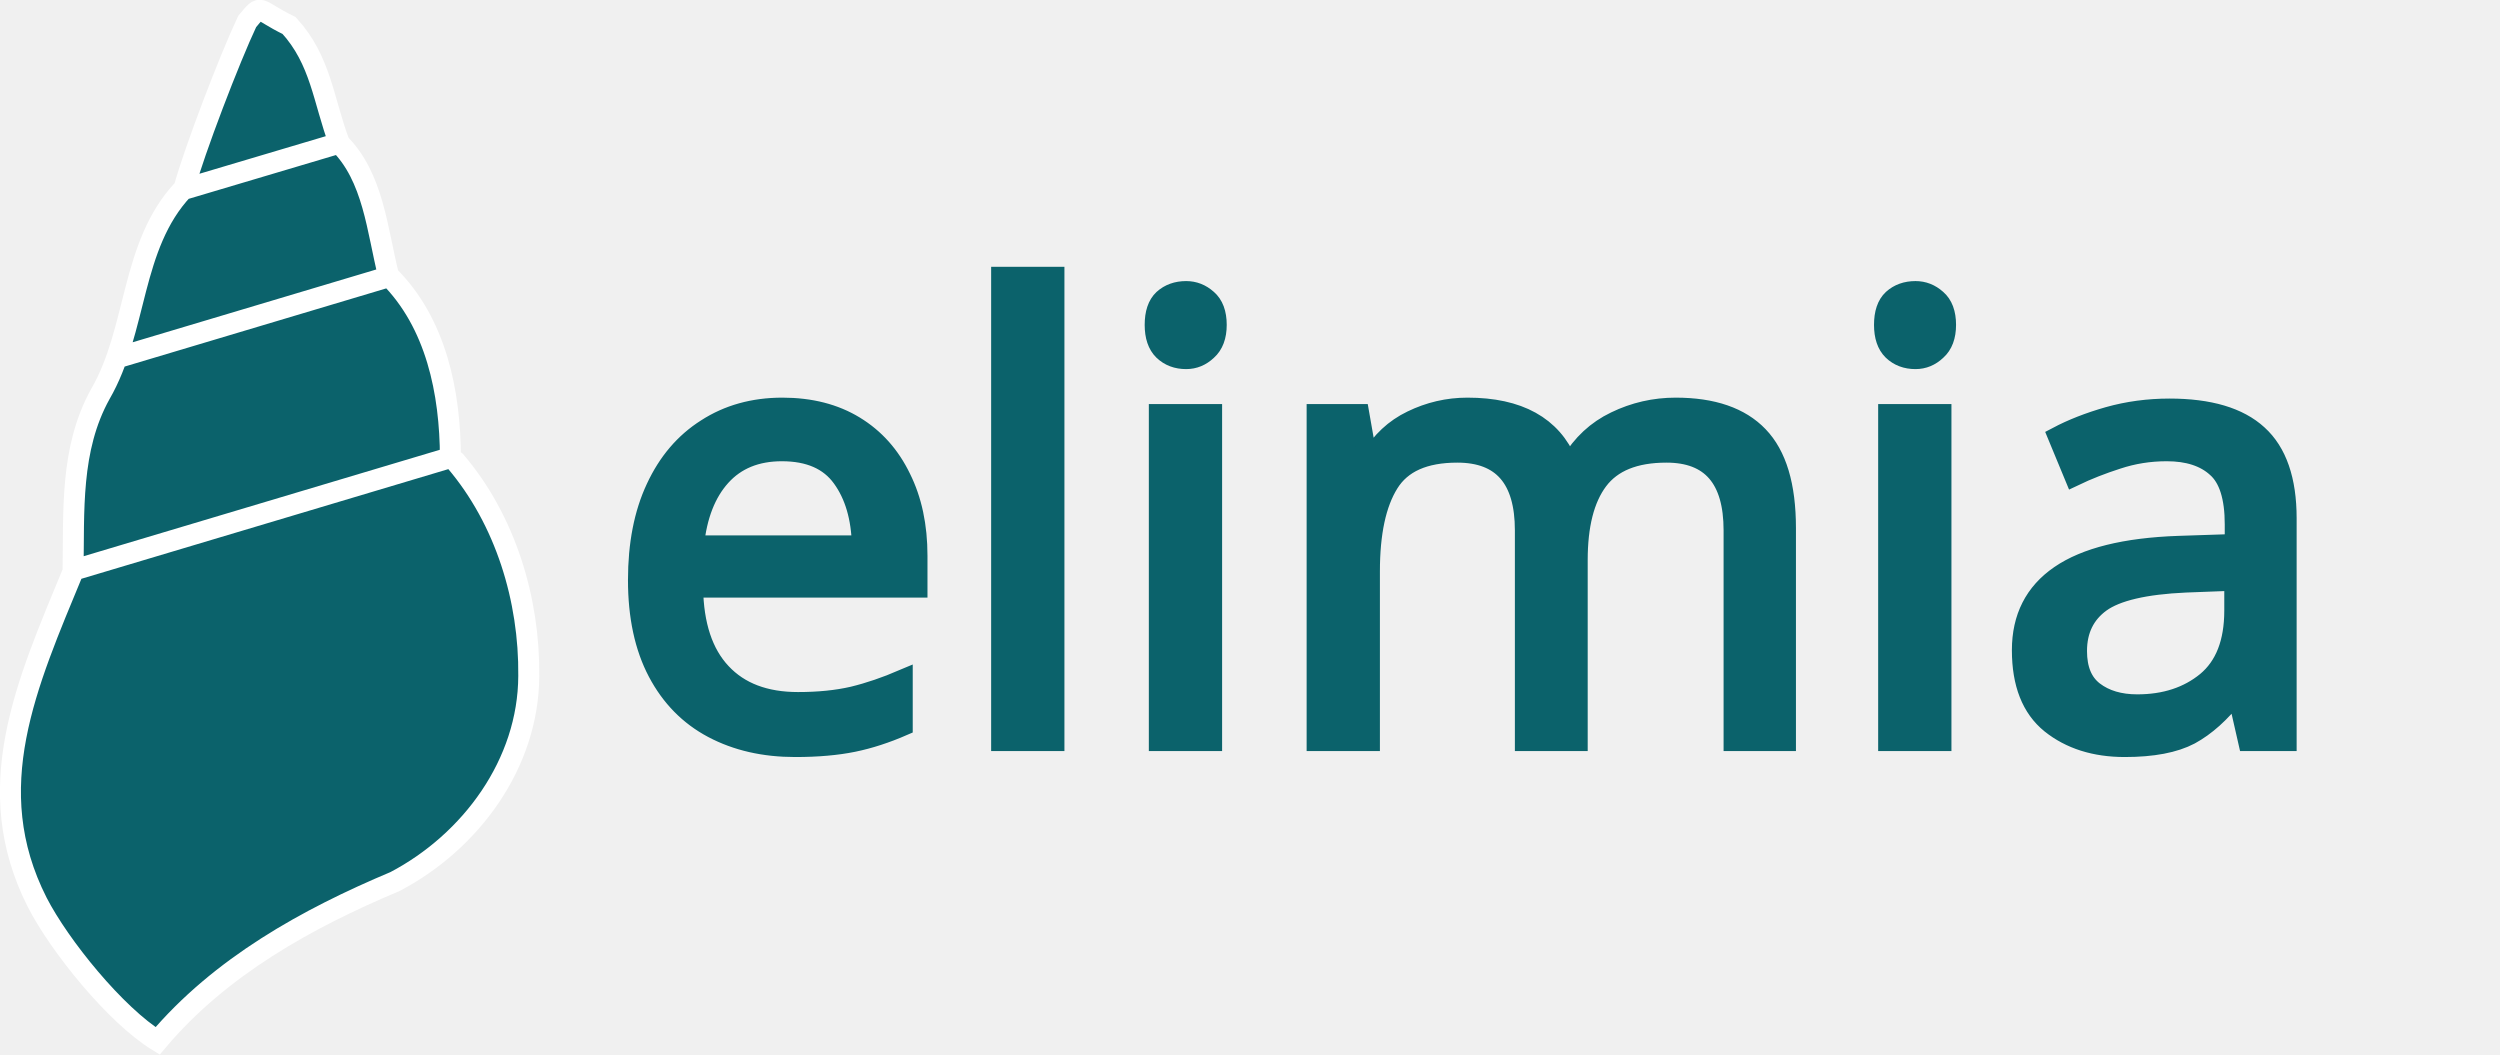
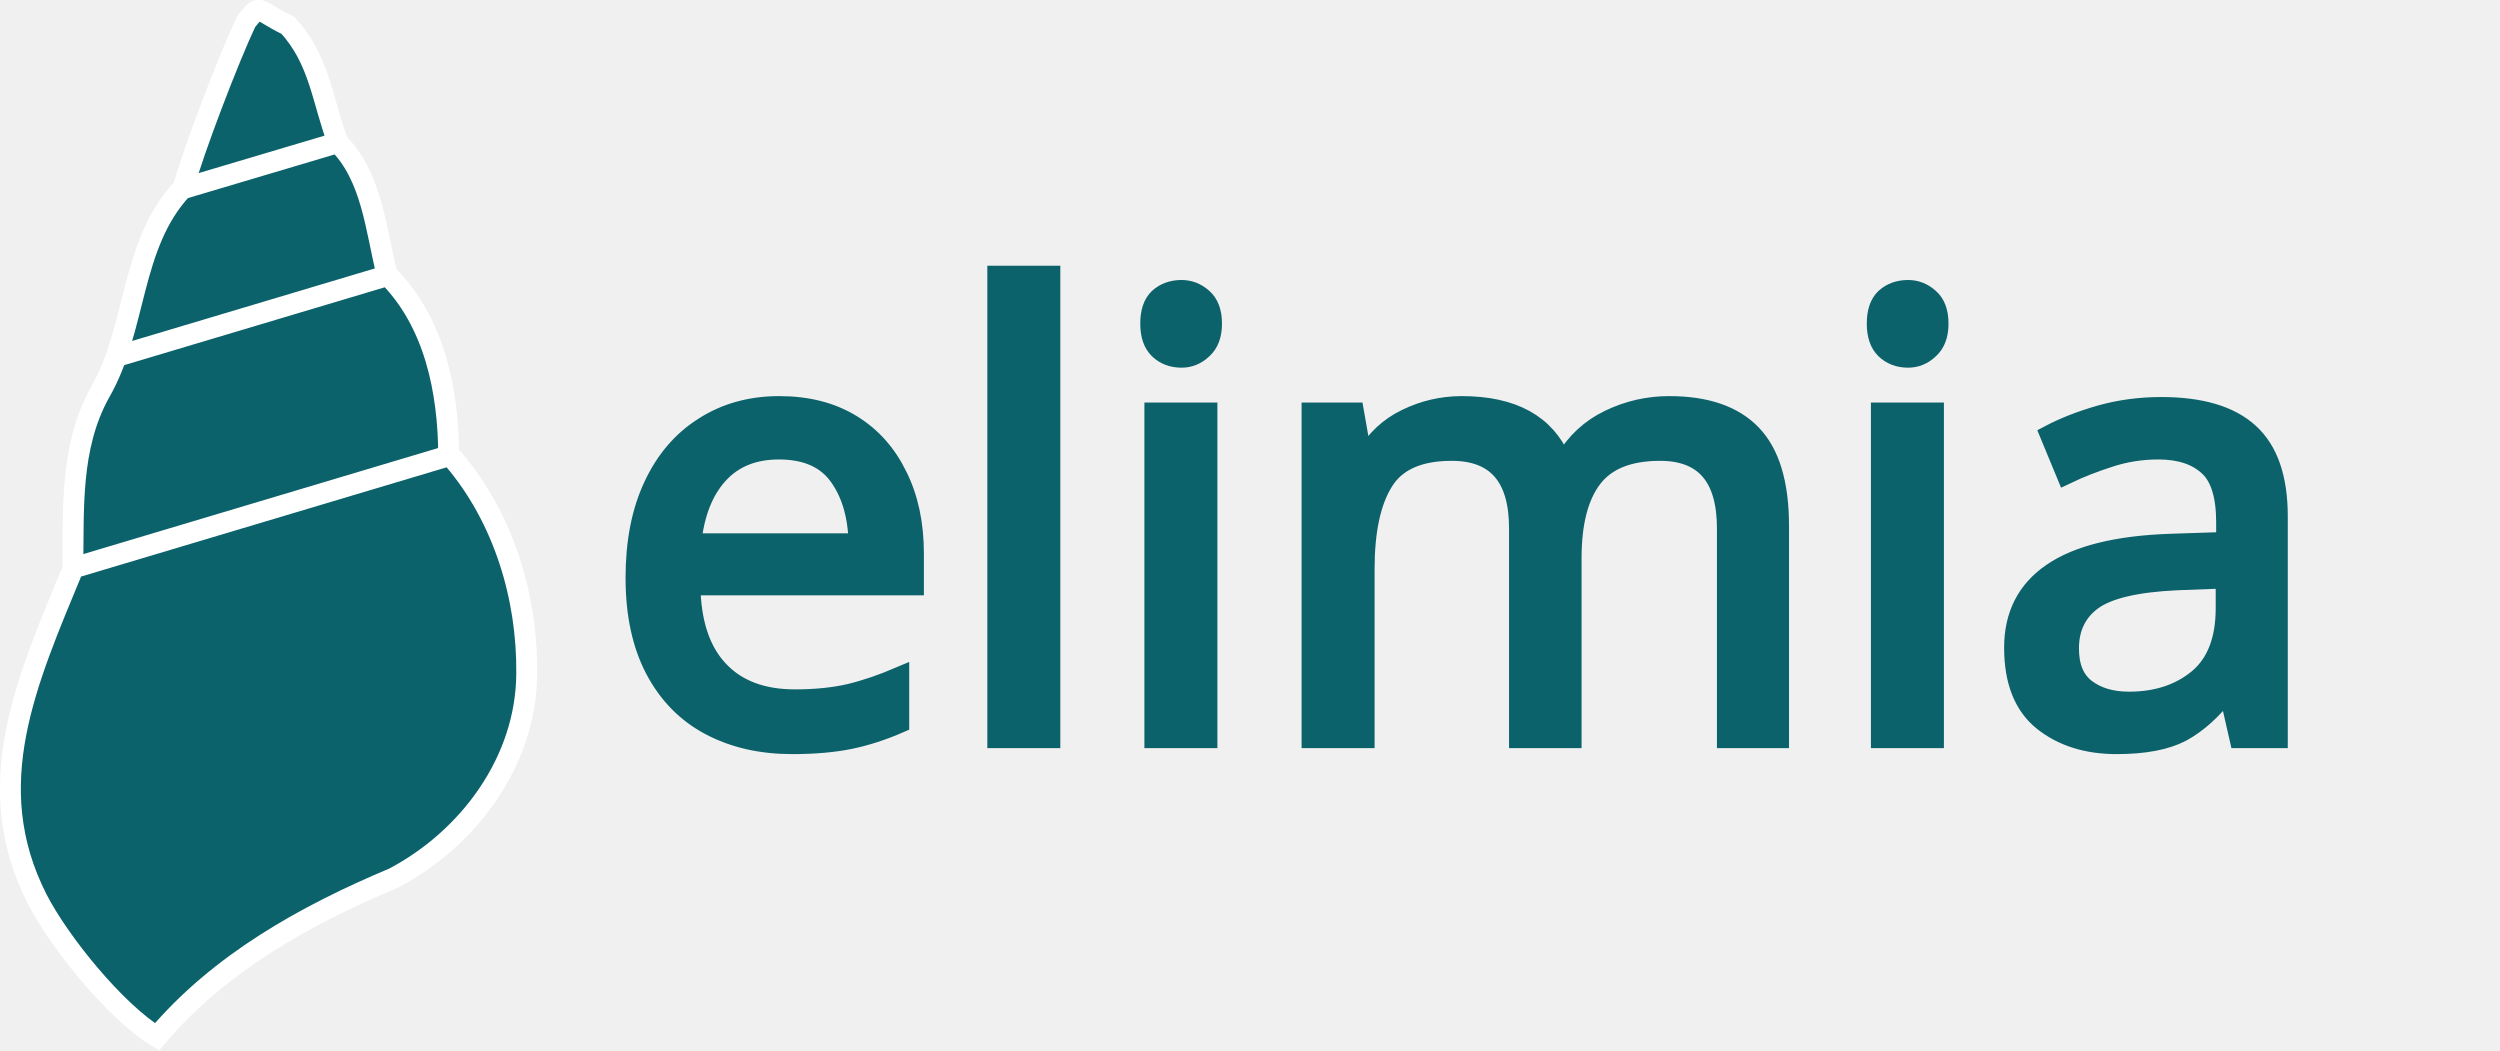
- <svg xmlns="http://www.w3.org/2000/svg" version="1.1" id="svg833" width="170.687" height="72" viewBox="0 0 170.687 72" xml:space="preserve">
+ <svg xmlns="http://www.w3.org/2000/svg" version="1.1" id="svg833" width="171.348" height="72" viewBox="0 0 171.348 72" xml:space="preserve">
  <defs id="defs837" />
  <g id="g841" transform="translate(120.0128,135.6607)">
    <g id="g949" transform="translate(-32.75109,1.528384)">
      <g id="g1242">
        <g id="g1">
          <g id="g2" transform="matrix(2.013186,0,0,2.013186,80.96651,138.998)">
            <g id="g3">
              <g id="g3-4-7-3-4" transform="matrix(0.1422827,0,0,0.1422827,-86.04727,-118.7378)" style="stroke:#ffffff">
                <g id="g1296-8-3-3-2" style="stroke:#ffffff;stroke-width:5;stroke-dasharray:none;stroke-opacity:1">
                  <g id="g960-8-9-8-3" transform="rotate(-9.473635,78.05544,78.36496)" style="stroke:#ffffff;stroke-width:5;stroke-dasharray:none;stroke-opacity:1" />
                  <path id="path2-5-7-7-5-3" style="fill:#0b626b;fill-opacity:1;stroke:#ffffff;stroke-width:5;stroke-dasharray:none;stroke-opacity:1" d="M 34.924,6.246 124.947,-20.657 M 98.182,-95.682 c 8.332,8.177 9.164,20.916 11.895,31.702 11.383,11.277 14.691,27.904 14.742,43.352 l 1.225,0.924 c 11.897,13.987 17.639,32.91 17.447,51.136 C 143.425,52.322 129.683,70.959 111.618,80.436 90.608,89.268 69.919,100.744 55.019,118.425 45.042,112.303 31.648,95.789 26.33,85.392 12.542,58.196 23.756,33.443 34.873,6.547 35.125,-7.795 34.098,-22.628 41.374,-35.754 c 8.891,-15.34 7.146,-35.365 19.723,-48.78 m 37.239,-11.038 c -3.834,-10.308 -4.401,-19.747 -11.971,-28.028 -7.924,-3.844 -6.299,-5.365 -9.987,-0.961 -4.195,8.884 -12.513,30.552 -15.129,40.021 z m 12.153,31.733 -65.103,19.456 z" />
                </g>
              </g>
-               <text xml:space="preserve" style="font-style:normal;font-variant:normal;font-weight:normal;font-stretch:normal;font-size:20.731px;font-family:'Academy Engraved LET';-inkscape-font-specification:'Academy Engraved LET';fill:#0b626b;fill-opacity:1;stroke-width:0.657;stroke-dasharray:none;stroke:#0b626b;stroke-opacity:1" x="-63.078" y="-112.049" id="text1">
-                 <tspan id="tspan1" x="-63.078" y="-112.049" style="font-style:normal;font-variant:normal;font-weight:normal;font-stretch:normal;font-size:20.731px;font-family:'Days One';-inkscape-font-specification:'Days One';fill:#0b626b;fill-opacity:1;stroke-width:0.657;stroke:#0b626b;stroke-opacity:1;stroke-dasharray:none">elimia</tspan>
+               <text xml:space="preserve" style="font-style:normal;font-variant:normal;font-weight:normal;font-stretch:normal;font-size:20.731px;font-family:'Academy Engraved LET';-inkscape-font-specification:'Academy Engraved LET';fill:#0b626b;fill-opacity:1;stroke:#0b626b;stroke-width:0.657;stroke-dasharray:none;stroke-opacity:1" x="-63.078" y="-112.049" id="text1">
+                 <tspan id="tspan1" x="-63.078" y="-112.049" style="font-style:normal;font-variant:normal;font-weight:normal;font-stretch:normal;font-size:20.731px;font-family:'Days One';-inkscape-font-specification:'Days One';fill:#0b626b;fill-opacity:1;stroke:#0b626b;stroke-width:0.657;stroke-dasharray:none;stroke-opacity:1">elimia</tspan>
              </text>
            </g>
          </g>
        </g>
      </g>
    </g>
  </g>
</svg>
